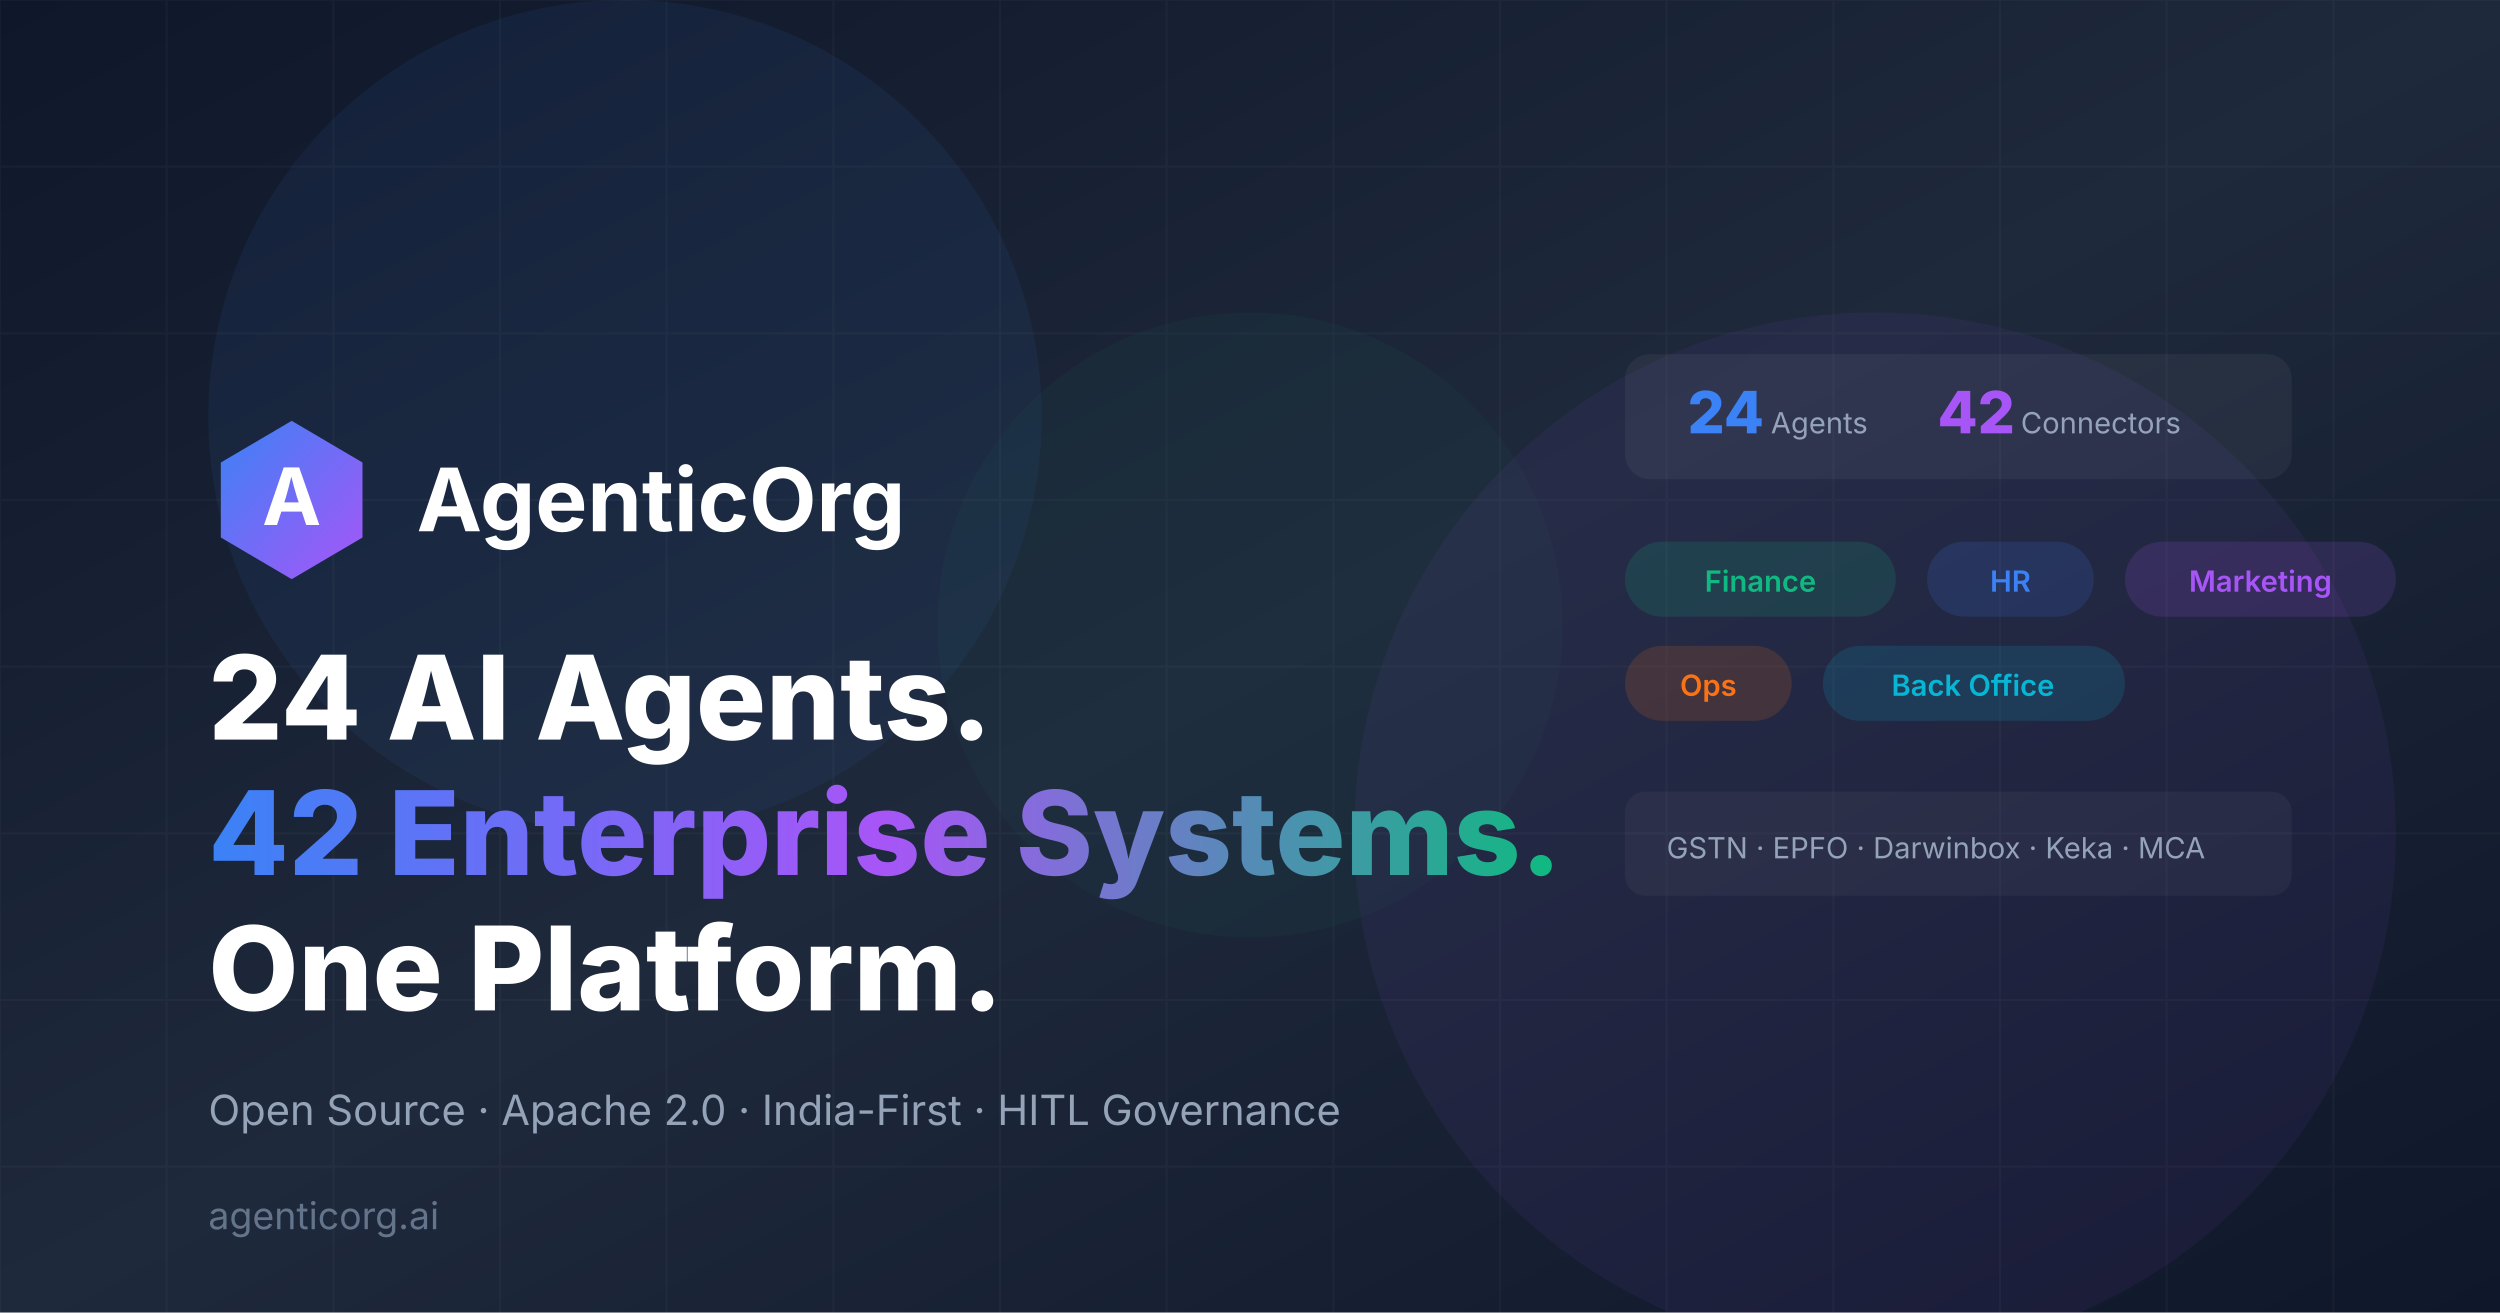
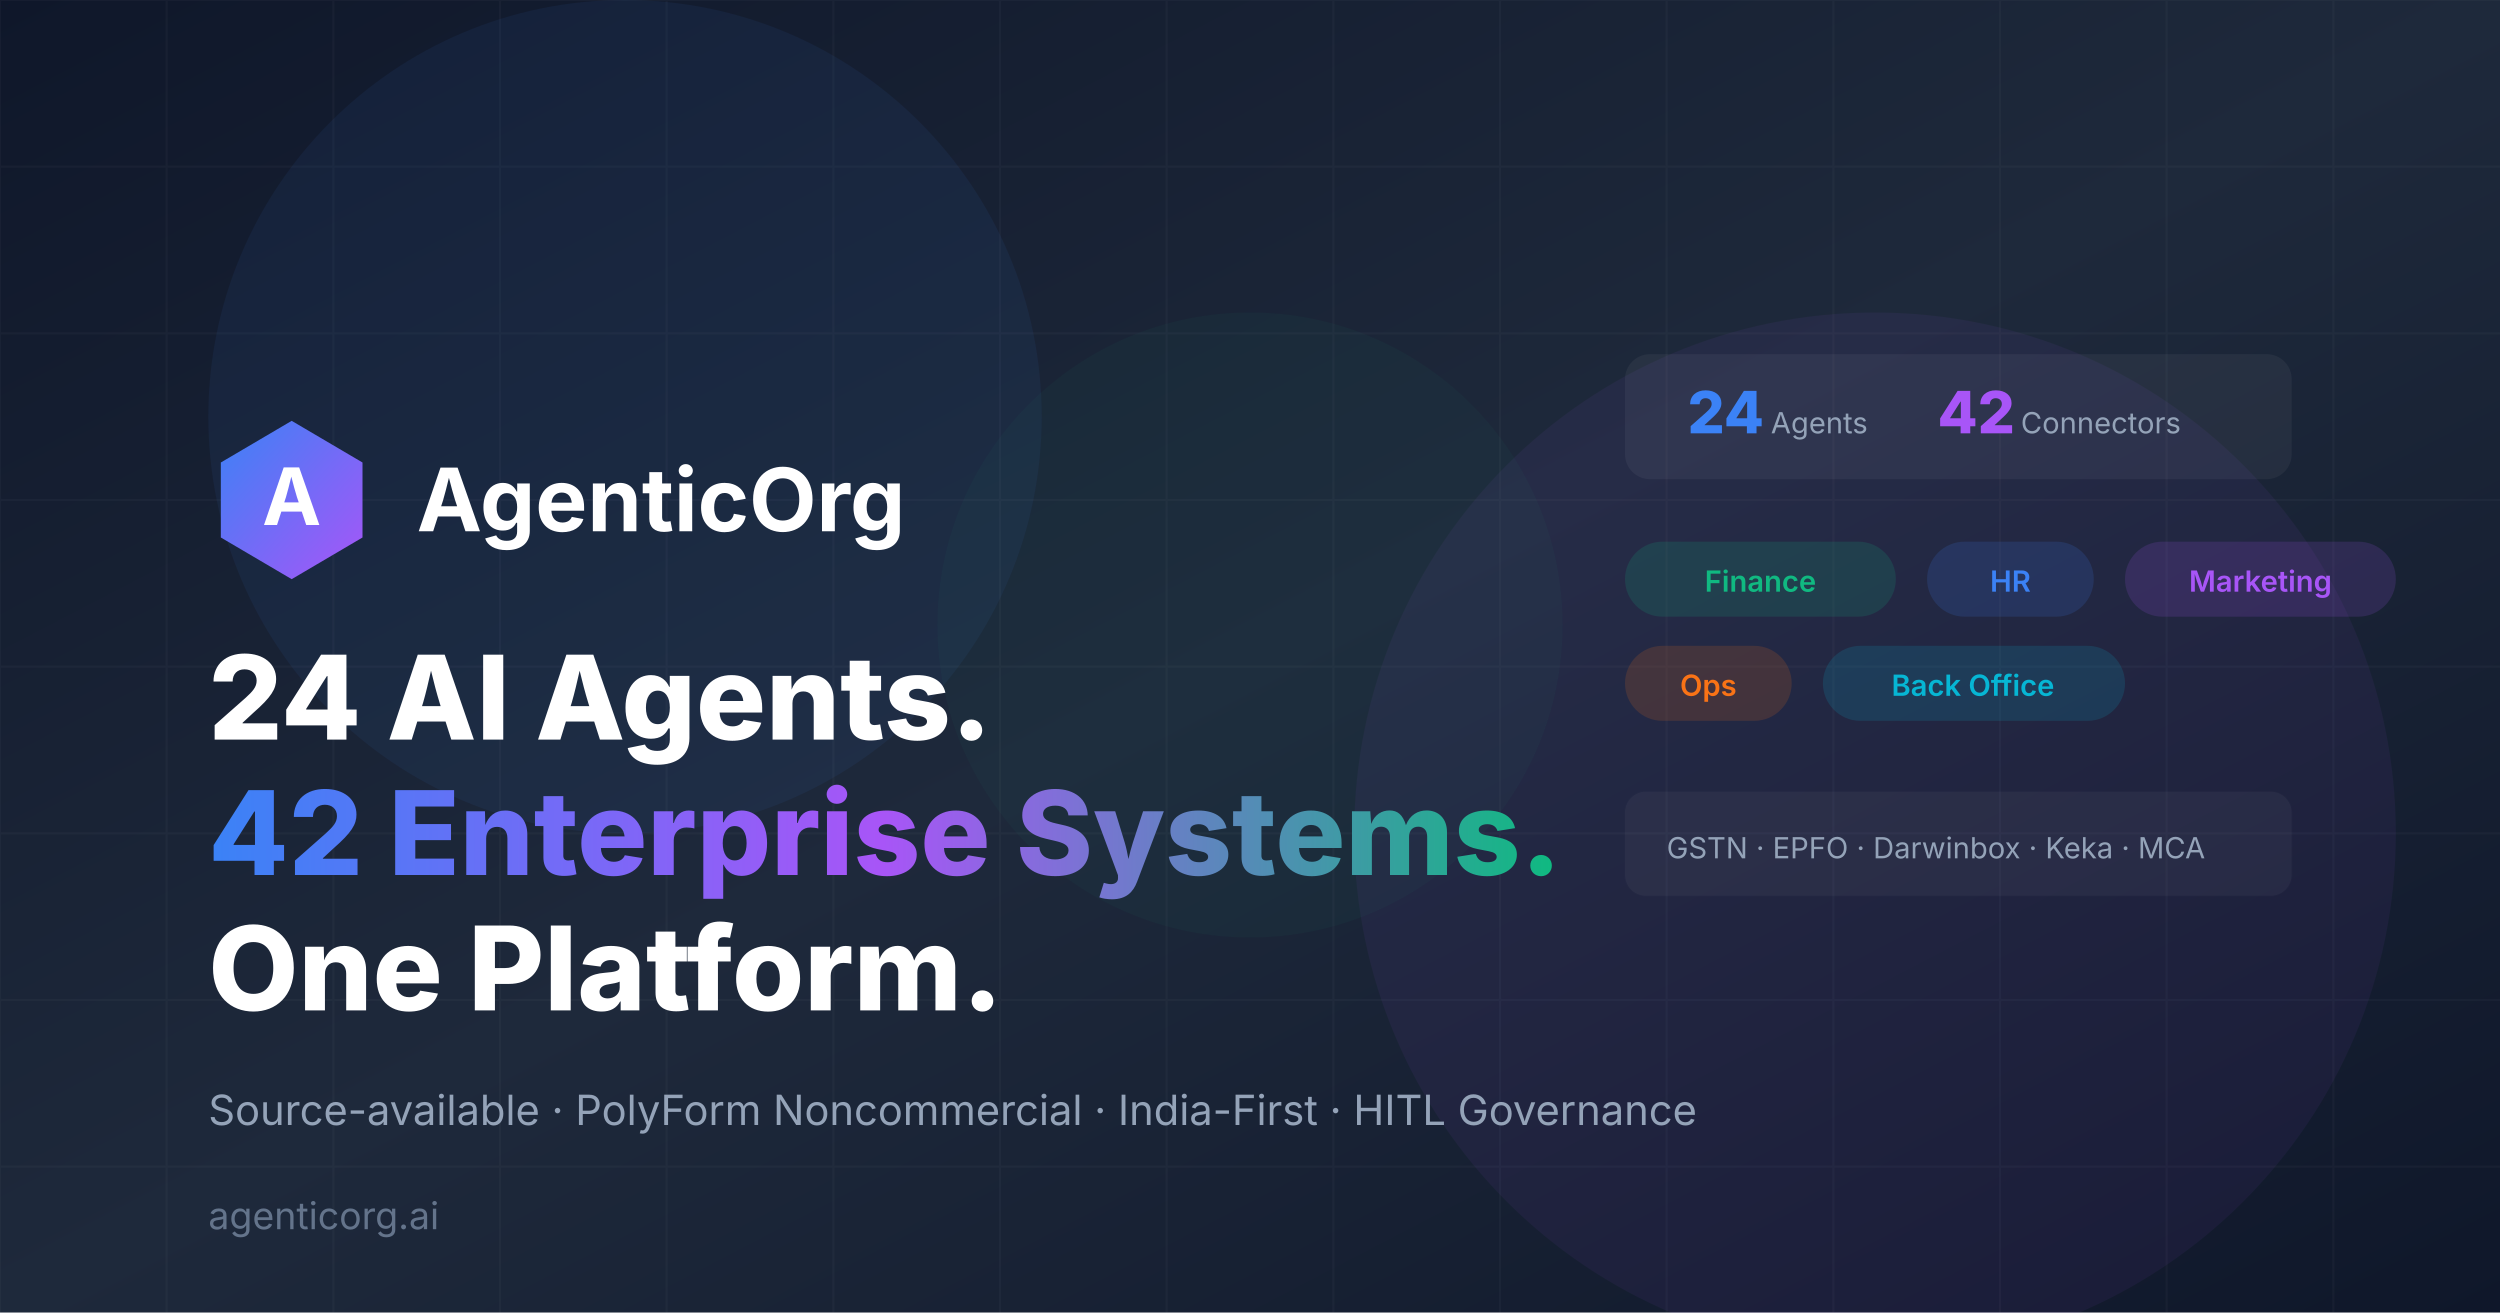
<svg xmlns="http://www.w3.org/2000/svg" viewBox="0 0 1200 630" width="1200" height="630">
  <defs>
    <linearGradient id="bg" x1="0%" y1="0%" x2="100%" y2="100%">
      <stop offset="0%" style="stop-color:#0f172a" />
      <stop offset="50%" style="stop-color:#1e293b" />
      <stop offset="100%" style="stop-color:#0f172a" />
    </linearGradient>
    <linearGradient id="accent" x1="0%" y1="0%" x2="100%" y2="0%">
      <stop offset="0%" style="stop-color:#3b82f6" />
      <stop offset="50%" style="stop-color:#a855f7" />
      <stop offset="100%" style="stop-color:#10b981" />
    </linearGradient>
    <linearGradient id="logo-grad" x1="0%" y1="0%" x2="100%" y2="100%">
      <stop offset="0%" style="stop-color:#3b82f6" />
      <stop offset="100%" style="stop-color:#a855f7" />
    </linearGradient>
  </defs>
  <rect width="1200" height="630" fill="url(#bg)" />
  <g opacity="0.03">
    <line x1="0" y1="0" x2="0" y2="630" stroke="white" stroke-width="1" />
    <line x1="80" y1="0" x2="80" y2="630" stroke="white" stroke-width="1" />
    <line x1="160" y1="0" x2="160" y2="630" stroke="white" stroke-width="1" />
    <line x1="240" y1="0" x2="240" y2="630" stroke="white" stroke-width="1" />
    <line x1="320" y1="0" x2="320" y2="630" stroke="white" stroke-width="1" />
    <line x1="400" y1="0" x2="400" y2="630" stroke="white" stroke-width="1" />
    <line x1="480" y1="0" x2="480" y2="630" stroke="white" stroke-width="1" />
    <line x1="560" y1="0" x2="560" y2="630" stroke="white" stroke-width="1" />
    <line x1="640" y1="0" x2="640" y2="630" stroke="white" stroke-width="1" />
    <line x1="720" y1="0" x2="720" y2="630" stroke="white" stroke-width="1" />
    <line x1="800" y1="0" x2="800" y2="630" stroke="white" stroke-width="1" />
    <line x1="880" y1="0" x2="880" y2="630" stroke="white" stroke-width="1" />
    <line x1="960" y1="0" x2="960" y2="630" stroke="white" stroke-width="1" />
    <line x1="1040" y1="0" x2="1040" y2="630" stroke="white" stroke-width="1" />
    <line x1="1120" y1="0" x2="1120" y2="630" stroke="white" stroke-width="1" />
    <line x1="0" y1="0" x2="1200" y2="0" stroke="white" stroke-width="1" />
    <line x1="0" y1="80" x2="1200" y2="80" stroke="white" stroke-width="1" />
    <line x1="0" y1="160" x2="1200" y2="160" stroke="white" stroke-width="1" />
    <line x1="0" y1="240" x2="1200" y2="240" stroke="white" stroke-width="1" />
    <line x1="0" y1="320" x2="1200" y2="320" stroke="white" stroke-width="1" />
    <line x1="0" y1="400" x2="1200" y2="400" stroke="white" stroke-width="1" />
    <line x1="0" y1="480" x2="1200" y2="480" stroke="white" stroke-width="1" />
    <line x1="0" y1="560" x2="1200" y2="560" stroke="white" stroke-width="1" />
  </g>
  <circle cx="300" cy="200" r="200" fill="#3b82f6" opacity="0.07" />
  <circle cx="900" cy="400" r="250" fill="#a855f7" opacity="0.06" />
  <circle cx="600" cy="300" r="150" fill="#10b981" opacity="0.04" />
  <g transform="translate(100, 200)">
    <polygon points="40,2 74,22 74,58 40,78 6,58 6,22" fill="url(#logo-grad)" rx="4" />
    <text x="40" y="52" text-anchor="middle" font-family="Inter, system-ui, sans-serif" font-size="38" font-weight="700" fill="white">A</text>
  </g>
  <text x="200" y="255" font-family="Inter, system-ui, sans-serif" font-size="42" font-weight="700" fill="white">AgenticOrg</text>
  <text x="100" y="355" font-family="Inter, system-ui, sans-serif" font-size="56" font-weight="800" fill="white">24 AI Agents.</text>
  <text x="100" y="420" font-family="Inter, system-ui, sans-serif" font-size="56" font-weight="800" fill="url(#accent)">42 Enterprise Systems.</text>
  <text x="100" y="485" font-family="Inter, system-ui, sans-serif" font-size="56" font-weight="800" fill="white">One Platform.</text>
-   <text x="100" y="540" font-family="Inter, system-ui, sans-serif" font-size="20" fill="#94a3b8">Open Source  ·  Apache 2.0  ·  India-First  ·  HITL Governance</text>
+   <text x="100" y="540" font-family="Inter, system-ui, sans-serif" font-size="20" fill="#94a3b8">Source-available  ·  PolyForm Noncommercial  ·  India-First  ·  HITL Governance</text>
  <text x="100" y="590" font-family="Inter, system-ui, sans-serif" font-size="18" fill="#64748b">agenticorg.ai</text>
  <g transform="translate(780, 170)">
    <rect x="0" y="0" width="320" height="60" rx="12" fill="white" opacity="0.05" />
    <text x="30" y="38" font-family="Inter, system-ui, sans-serif" font-size="28" font-weight="800" fill="#3b82f6">24</text>
    <text x="70" y="38" font-family="Inter, system-ui, sans-serif" font-size="14" fill="#94a3b8">Agents</text>
    <text x="150" y="38" font-family="Inter, system-ui, sans-serif" font-size="28" font-weight="800" fill="#a855f7">42</text>
    <text x="190" y="38" font-family="Inter, system-ui, sans-serif" font-size="14" fill="#94a3b8">Connectors</text>
  </g>
  <g transform="translate(780, 260)">
    <rect x="0" y="0" width="130" height="36" rx="18" fill="#10b981" opacity="0.15" />
    <text x="65" y="24" text-anchor="middle" font-family="Inter, system-ui, sans-serif" font-size="14" font-weight="600" fill="#10b981">Finance</text>
    <rect x="145" y="0" width="80" height="36" rx="18" fill="#3b82f6" opacity="0.15" />
    <text x="185" y="24" text-anchor="middle" font-family="Inter, system-ui, sans-serif" font-size="14" font-weight="600" fill="#3b82f6">HR</text>
    <rect x="240" y="0" width="130" height="36" rx="18" fill="#a855f7" opacity="0.15" />
    <text x="305" y="24" text-anchor="middle" font-family="Inter, system-ui, sans-serif" font-size="14" font-weight="600" fill="#a855f7">Marketing</text>
  </g>
  <g transform="translate(780, 310)">
    <rect x="0" y="0" width="80" height="36" rx="18" fill="#f97316" opacity="0.15" />
    <text x="40" y="24" text-anchor="middle" font-family="Inter, system-ui, sans-serif" font-size="14" font-weight="600" fill="#f97316">Ops</text>
    <rect x="95" y="0" width="145" height="36" rx="18" fill="#06b6d4" opacity="0.15" />
    <text x="167" y="24" text-anchor="middle" font-family="Inter, system-ui, sans-serif" font-size="14" font-weight="600" fill="#06b6d4">Back Office</text>
  </g>
  <g transform="translate(780, 380)">
    <rect x="0" y="0" width="320" height="50" rx="10" fill="white" opacity="0.04" stroke="white" stroke-opacity="0.08" />
    <text x="20" y="32" font-family="Inter, system-ui, sans-serif" font-size="14" fill="#94a3b8">GSTN · EPFO · Darwinbox · Keka · MCA</text>
  </g>
</svg>
